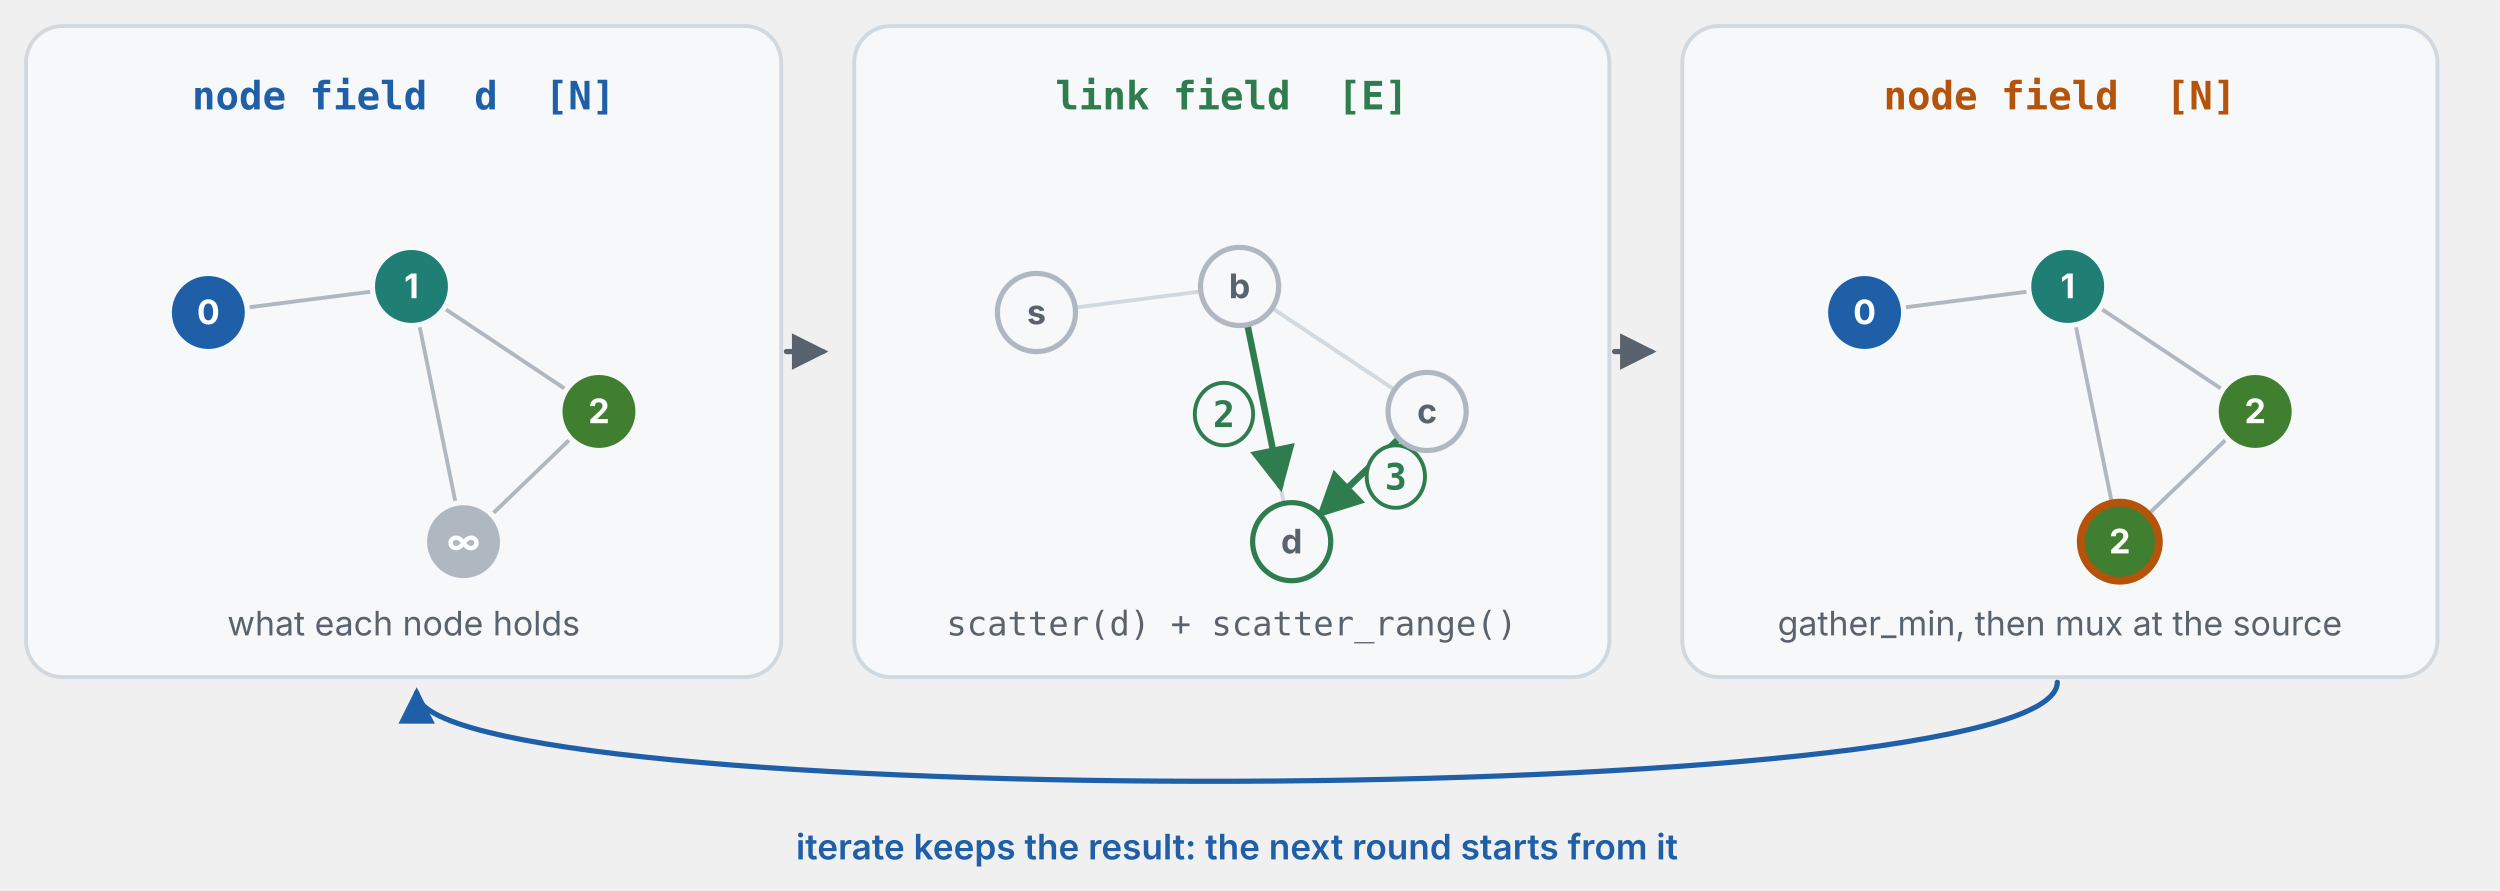
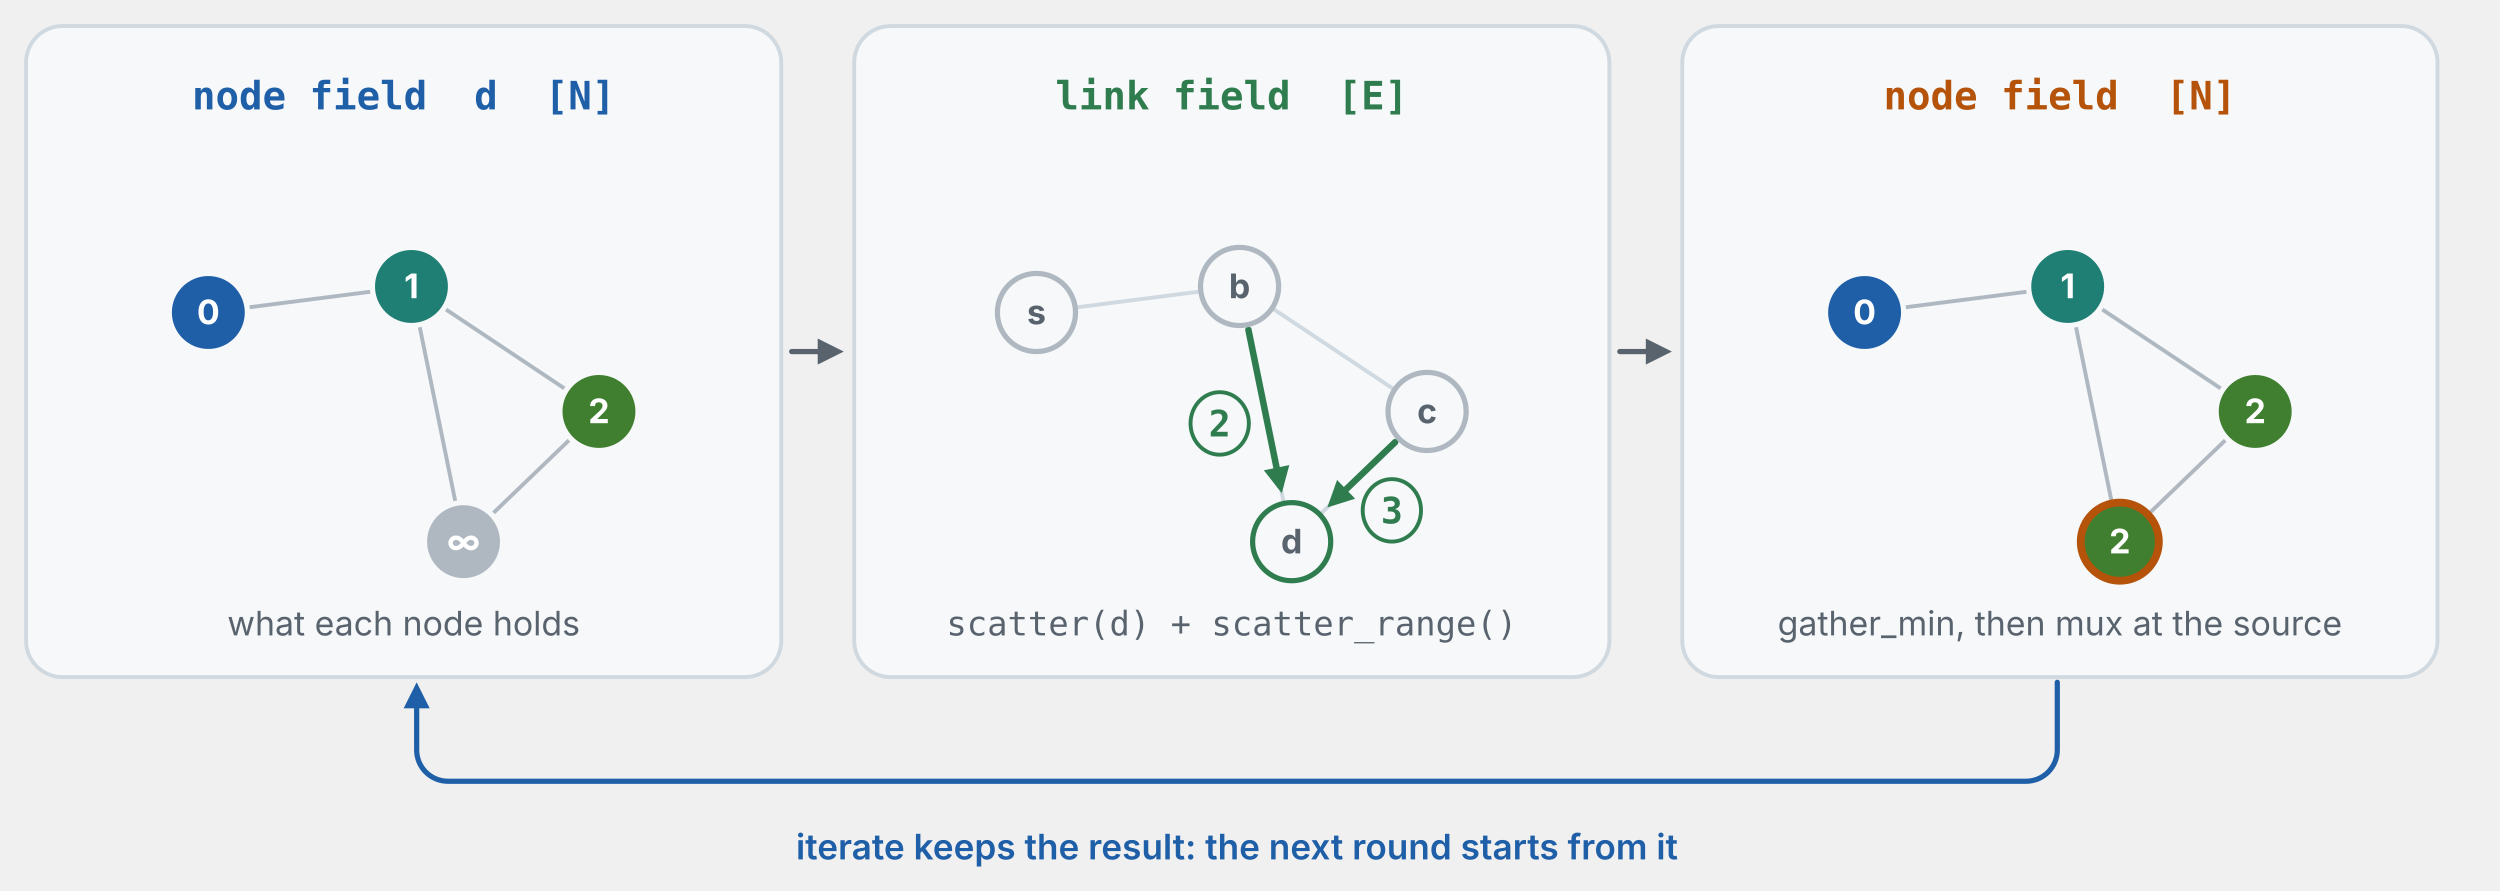
<svg xmlns="http://www.w3.org/2000/svg" width="960" height="342" viewBox="0 0 960 342">
  <defs>
-     <marker id="arrow-1f5fa8" viewBox="0 0 10 10" refX="8.5" refY="5" markerWidth="7" markerHeight="7" orient="auto-start-reverse">
+     <marker id="arrow-1f5fa8" viewBox="0 0 10 10" refX="7" refY="5" markerUnits="userSpaceOnUse" markerWidth="10" markerHeight="10" orient="auto-start-reverse">
      <path d="M0,0 L10,5 L0,10 z" fill="#1f5fa8" />
    </marker>
-     <marker id="arrow-2f7d4f" viewBox="0 0 10 10" refX="8.5" refY="5" markerWidth="7" markerHeight="7" orient="auto-start-reverse">
+     <marker id="arrow-2f7d4f" viewBox="0 0 10 10" refX="7" refY="5" markerUnits="userSpaceOnUse" markerWidth="10" markerHeight="10" orient="auto-start-reverse">
      <path d="M0,0 L10,5 L0,10 z" fill="#2f7d4f" />
    </marker>
-     <marker id="arrow-59636e" viewBox="0 0 10 10" refX="8.5" refY="5" markerWidth="7" markerHeight="7" orient="auto-start-reverse">
+     <marker id="arrow-59636e" viewBox="0 0 10 10" refX="7" refY="5" markerUnits="userSpaceOnUse" markerWidth="10" markerHeight="10" orient="auto-start-reverse">
      <path d="M0,0 L10,5 L0,10 z" fill="#59636e" />
    </marker>
  </defs>
  <rect x="10" y="10" width="290" height="250" rx="14" fill="#f6f8fa" stroke="#d1d9e0" stroke-width="1.5" />
  <text x="155" y="42" font-family="'JetBrains Mono', SFMono-Regular, Menlo, Consolas, monospace" font-size="15" font-weight="700" fill="#1f5fa8" text-anchor="middle" xml:space="preserve">node field  d  [N]</text>
  <text x="155" y="244" font-family="Inter, -apple-system, 'Segoe UI', Helvetica, Arial, sans-serif" font-size="13" font-weight="400" fill="#59636e" text-anchor="middle" xml:space="preserve">what each node holds</text>
  <line x1="80" y1="120" x2="158" y2="110" stroke="#afb8c1" stroke-width="1.5" stroke-linecap="round" />
  <line x1="158" y1="110" x2="230" y2="158" stroke="#afb8c1" stroke-width="1.5" stroke-linecap="round" />
  <line x1="158" y1="110" x2="178" y2="208" stroke="#afb8c1" stroke-width="1.5" stroke-linecap="round" />
  <line x1="230" y1="158" x2="178" y2="208" stroke="#afb8c1" stroke-width="1.5" stroke-linecap="round" />
  <circle cx="80" cy="120" r="15" fill="#1f5fa8" stroke="#f6f8fa" stroke-width="2" />
  <text x="80" y="124.5" font-family="Inter, -apple-system, 'Segoe UI', Helvetica, Arial, sans-serif" font-size="13" font-weight="700" fill="#ffffff" text-anchor="middle" xml:space="preserve">0</text>
  <circle cx="158" cy="110" r="15" fill="#1f7f74" stroke="#f6f8fa" stroke-width="2" />
  <text x="158" y="114.5" font-family="Inter, -apple-system, 'Segoe UI', Helvetica, Arial, sans-serif" font-size="13" font-weight="700" fill="#ffffff" text-anchor="middle" xml:space="preserve">1</text>
  <circle cx="230" cy="158" r="15" fill="#3f7f2f" stroke="#f6f8fa" stroke-width="2" />
  <text x="230" y="162.5" font-family="Inter, -apple-system, 'Segoe UI', Helvetica, Arial, sans-serif" font-size="13" font-weight="700" fill="#ffffff" text-anchor="middle" xml:space="preserve">2</text>
  <circle cx="178" cy="208" r="15" fill="#afb8c1" stroke="#f6f8fa" stroke-width="2" />
  <text x="178" y="212.5" font-family="Inter, -apple-system, 'Segoe UI', Helvetica, Arial, sans-serif" font-size="13" font-weight="700" fill="#ffffff" text-anchor="middle" xml:space="preserve">∞</text>
  <rect x="328" y="10" width="290" height="250" rx="14" fill="#f6f8fa" stroke="#d1d9e0" stroke-width="1.5" />
  <text x="473" y="42" font-family="'JetBrains Mono', SFMono-Regular, Menlo, Consolas, monospace" font-size="15" font-weight="700" fill="#2f7d4f" text-anchor="middle" xml:space="preserve">link field  [E]</text>
  <text x="473" y="244" font-family="'JetBrains Mono', SFMono-Regular, Menlo, Consolas, monospace" font-size="13" font-weight="400" fill="#59636e" text-anchor="middle" xml:space="preserve">scatter(d) + scatter_range()</text>
  <line x1="398" y1="120" x2="476" y2="110" stroke="#d1d9e0" stroke-width="1.5" stroke-linecap="round" />
  <line x1="476" y1="110" x2="548" y2="158" stroke="#d1d9e0" stroke-width="1.5" stroke-linecap="round" />
  <line x1="476" y1="110" x2="496" y2="208" stroke="#d1d9e0" stroke-width="1.5" stroke-linecap="round" />
  <line x1="548" y1="158" x2="496" y2="208" stroke="#d1d9e0" stroke-width="1.5" stroke-linecap="round" />
-   <line x1="476" y1="110" x2="491.6" y2="186.44" stroke="#2f7d4f" stroke-width="2.5" stroke-linecap="round" marker-end="url(#arrow-2f7d4f)" />
-   <rect x="458.8" y="147.0" width="22.4" height="24" rx="12" fill="#f6f8fa" stroke="#2f7d4f" stroke-width="1.5" />
-   <text x="470.0" y="164.0" font-family="'JetBrains Mono', SFMono-Regular, Menlo, Consolas, monospace" font-size="14" font-weight="700" fill="#2f7d4f" text-anchor="middle" xml:space="preserve">2</text>
-   <line x1="548" y1="158" x2="507.44" y2="197.0" stroke="#2f7d4f" stroke-width="2.5" stroke-linecap="round" marker-end="url(#arrow-2f7d4f)" />
-   <rect x="524.8" y="171.0" width="22.4" height="24" rx="12" fill="#f6f8fa" stroke="#2f7d4f" stroke-width="1.5" />
-   <text x="536.0" y="188.0" font-family="'JetBrains Mono', SFMono-Regular, Menlo, Consolas, monospace" font-size="14" font-weight="700" fill="#2f7d4f" text-anchor="middle" xml:space="preserve">3</text>
+   <line x1="479.399" y1="126.657" x2="491.601" y2="186.444" stroke="#2f7d4f" stroke-width="2.5" stroke-linecap="round" marker-end="url(#arrow-2f7d4f)" />
+   <rect x="457.164" y="150.599" width="22.4" height="24" rx="12" fill="#f6f8fa" stroke="#2f7d4f" stroke-width="1.5" />
+   <text x="468.364" y="167.599" font-family="'JetBrains Mono', SFMono-Regular, Menlo, Consolas, monospace" font-size="14" font-weight="700" fill="#2f7d4f" text-anchor="middle" xml:space="preserve">2</text>
+   <line x1="535.746" y1="169.783" x2="511.858" y2="192.752" stroke="#2f7d4f" stroke-width="2.5" stroke-linecap="round" marker-end="url(#arrow-2f7d4f)" />
+   <rect x="523.276" y="183.975" width="22.4" height="24" rx="12" fill="#f6f8fa" stroke="#2f7d4f" stroke-width="1.5" />
+   <text x="534.476" y="200.975" font-family="'JetBrains Mono', SFMono-Regular, Menlo, Consolas, monospace" font-size="14" font-weight="700" fill="#2f7d4f" text-anchor="middle" xml:space="preserve">3</text>
  <circle cx="398" cy="120" r="15" fill="#f6f8fa" stroke="#afb8c1" stroke-width="2" />
  <text x="398" y="124.5" font-family="Inter, -apple-system, 'Segoe UI', Helvetica, Arial, sans-serif" font-size="13" font-weight="700" fill="#59636e" text-anchor="middle" xml:space="preserve">s</text>
  <circle cx="476" cy="110" r="15" fill="#f6f8fa" stroke="#afb8c1" stroke-width="2" />
  <text x="476" y="114.5" font-family="Inter, -apple-system, 'Segoe UI', Helvetica, Arial, sans-serif" font-size="13" font-weight="700" fill="#59636e" text-anchor="middle" xml:space="preserve">b</text>
  <circle cx="548" cy="158" r="15" fill="#f6f8fa" stroke="#afb8c1" stroke-width="2" />
  <text x="548" y="162.5" font-family="Inter, -apple-system, 'Segoe UI', Helvetica, Arial, sans-serif" font-size="13" font-weight="700" fill="#59636e" text-anchor="middle" xml:space="preserve">c</text>
  <circle cx="496" cy="208" r="15" fill="#f6f8fa" stroke="#2f7d4f" stroke-width="2" />
  <text x="496" y="212.5" font-family="Inter, -apple-system, 'Segoe UI', Helvetica, Arial, sans-serif" font-size="13" font-weight="700" fill="#59636e" text-anchor="middle" xml:space="preserve">d</text>
  <rect x="646" y="10" width="290" height="250" rx="14" fill="#f6f8fa" stroke="#d1d9e0" stroke-width="1.5" />
  <text x="791" y="42" font-family="'JetBrains Mono', SFMono-Regular, Menlo, Consolas, monospace" font-size="15" font-weight="700" fill="#b45309" text-anchor="middle" xml:space="preserve">node field  [N]</text>
  <text x="791" y="244" font-family="Inter, -apple-system, 'Segoe UI', Helvetica, Arial, sans-serif" font-size="13" font-weight="400" fill="#59636e" text-anchor="middle" xml:space="preserve">gather_min, then mux at the source</text>
  <line x1="716" y1="120" x2="794" y2="110" stroke="#afb8c1" stroke-width="1.5" stroke-linecap="round" />
  <line x1="794" y1="110" x2="866" y2="158" stroke="#afb8c1" stroke-width="1.5" stroke-linecap="round" />
  <line x1="794" y1="110" x2="814" y2="208" stroke="#afb8c1" stroke-width="1.5" stroke-linecap="round" />
  <line x1="866" y1="158" x2="814" y2="208" stroke="#afb8c1" stroke-width="1.5" stroke-linecap="round" />
  <circle cx="716" cy="120" r="15" fill="#1f5fa8" stroke="#f6f8fa" stroke-width="2" />
  <text x="716" y="124.5" font-family="Inter, -apple-system, 'Segoe UI', Helvetica, Arial, sans-serif" font-size="13" font-weight="700" fill="#ffffff" text-anchor="middle" xml:space="preserve">0</text>
  <circle cx="794" cy="110" r="15" fill="#1f7f74" stroke="#f6f8fa" stroke-width="2" />
  <text x="794" y="114.5" font-family="Inter, -apple-system, 'Segoe UI', Helvetica, Arial, sans-serif" font-size="13" font-weight="700" fill="#ffffff" text-anchor="middle" xml:space="preserve">1</text>
  <circle cx="866" cy="158" r="15" fill="#3f7f2f" stroke="#f6f8fa" stroke-width="2" />
  <text x="866" y="162.5" font-family="Inter, -apple-system, 'Segoe UI', Helvetica, Arial, sans-serif" font-size="13" font-weight="700" fill="#ffffff" text-anchor="middle" xml:space="preserve">2</text>
  <circle cx="814" cy="208" r="15" fill="#3f7f2f" stroke="#b45309" stroke-width="3" />
  <text x="814" y="212.5" font-family="Inter, -apple-system, 'Segoe UI', Helvetica, Arial, sans-serif" font-size="13" font-weight="700" fill="#ffffff" text-anchor="middle" xml:space="preserve">2</text>
-   <line x1="302" y1="135" x2="316" y2="135" stroke="#59636e" stroke-width="2" stroke-linecap="round" marker-end="url(#arrow-59636e)" />
-   <line x1="620" y1="135" x2="634" y2="135" stroke="#59636e" stroke-width="2" stroke-linecap="round" marker-end="url(#arrow-59636e)" />
-   <path d="M 790 262 C 790 312, 160 312, 160 266" fill="none" stroke="#1f5fa8" stroke-width="2" stroke-linecap="round" marker-end="url(#arrow-1f5fa8)" />
+   <line x1="304.0" y1="135.0" x2="321.0" y2="135.0" stroke="#59636e" stroke-width="2" stroke-linecap="round" marker-end="url(#arrow-59636e)" />
+   <line x1="622.0" y1="135.0" x2="639.0" y2="135.0" stroke="#59636e" stroke-width="2" stroke-linecap="round" marker-end="url(#arrow-59636e)" />
+   <path d="M 790 262 V 288 A 12 12 0 0 1 778 300 H 172 A 12 12 0 0 1 160 288 V 265" fill="none" stroke="#1f5fa8" stroke-width="2" stroke-linecap="round" marker-end="url(#arrow-1f5fa8)" />
  <text x="475" y="330" font-family="Inter, -apple-system, 'Segoe UI', Helvetica, Arial, sans-serif" font-size="13.5" font-weight="600" fill="#1f5fa8" text-anchor="middle" xml:space="preserve">iterate keeps the result: the next round starts from it</text>
</svg>
